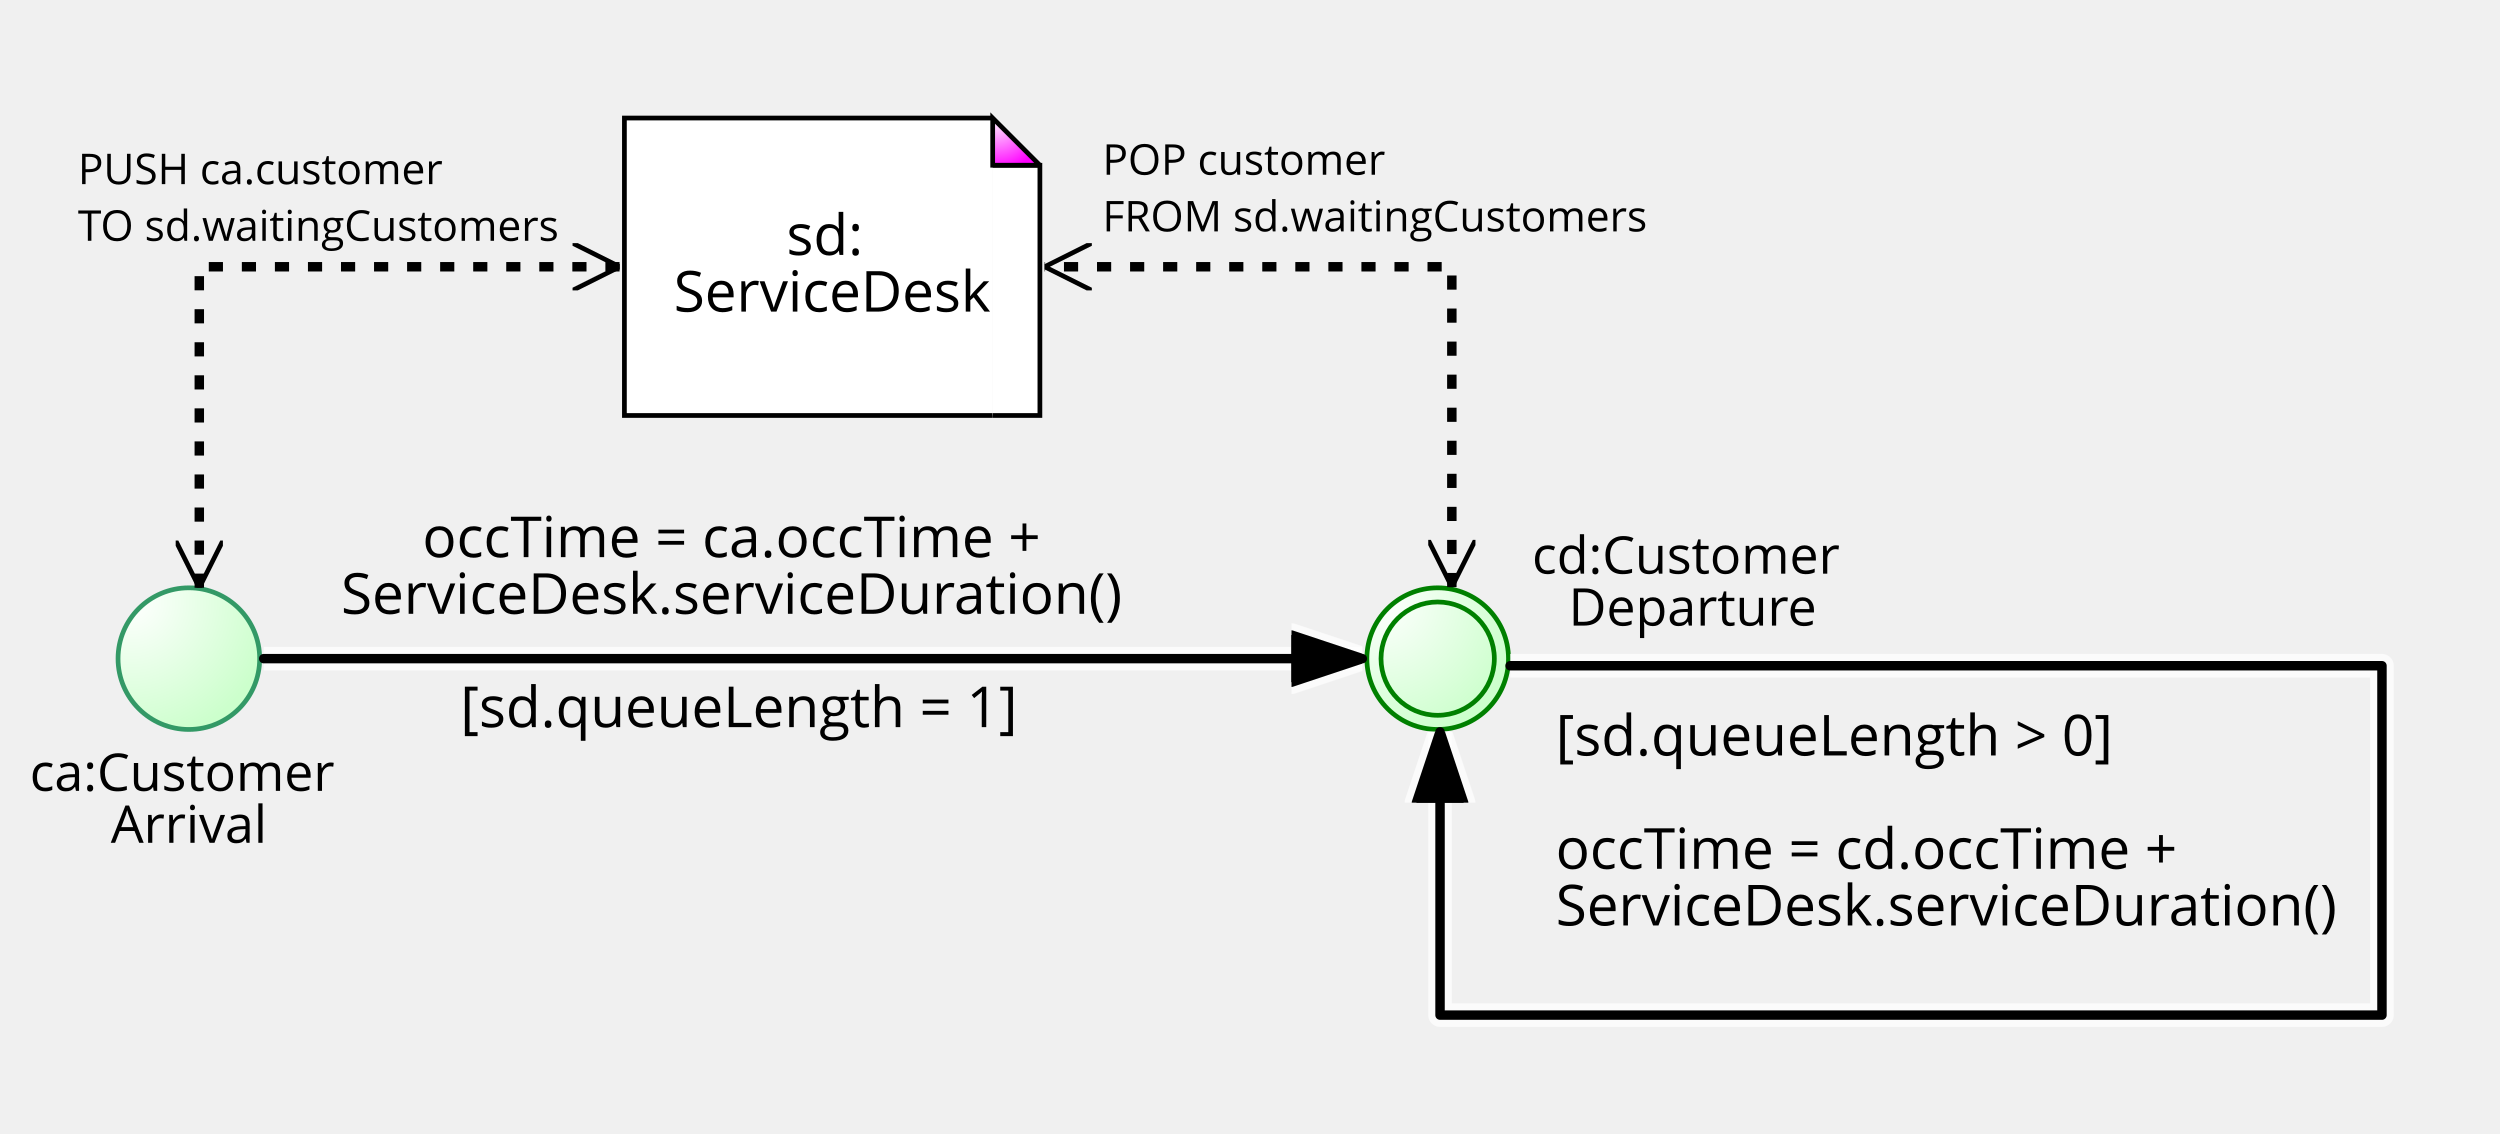
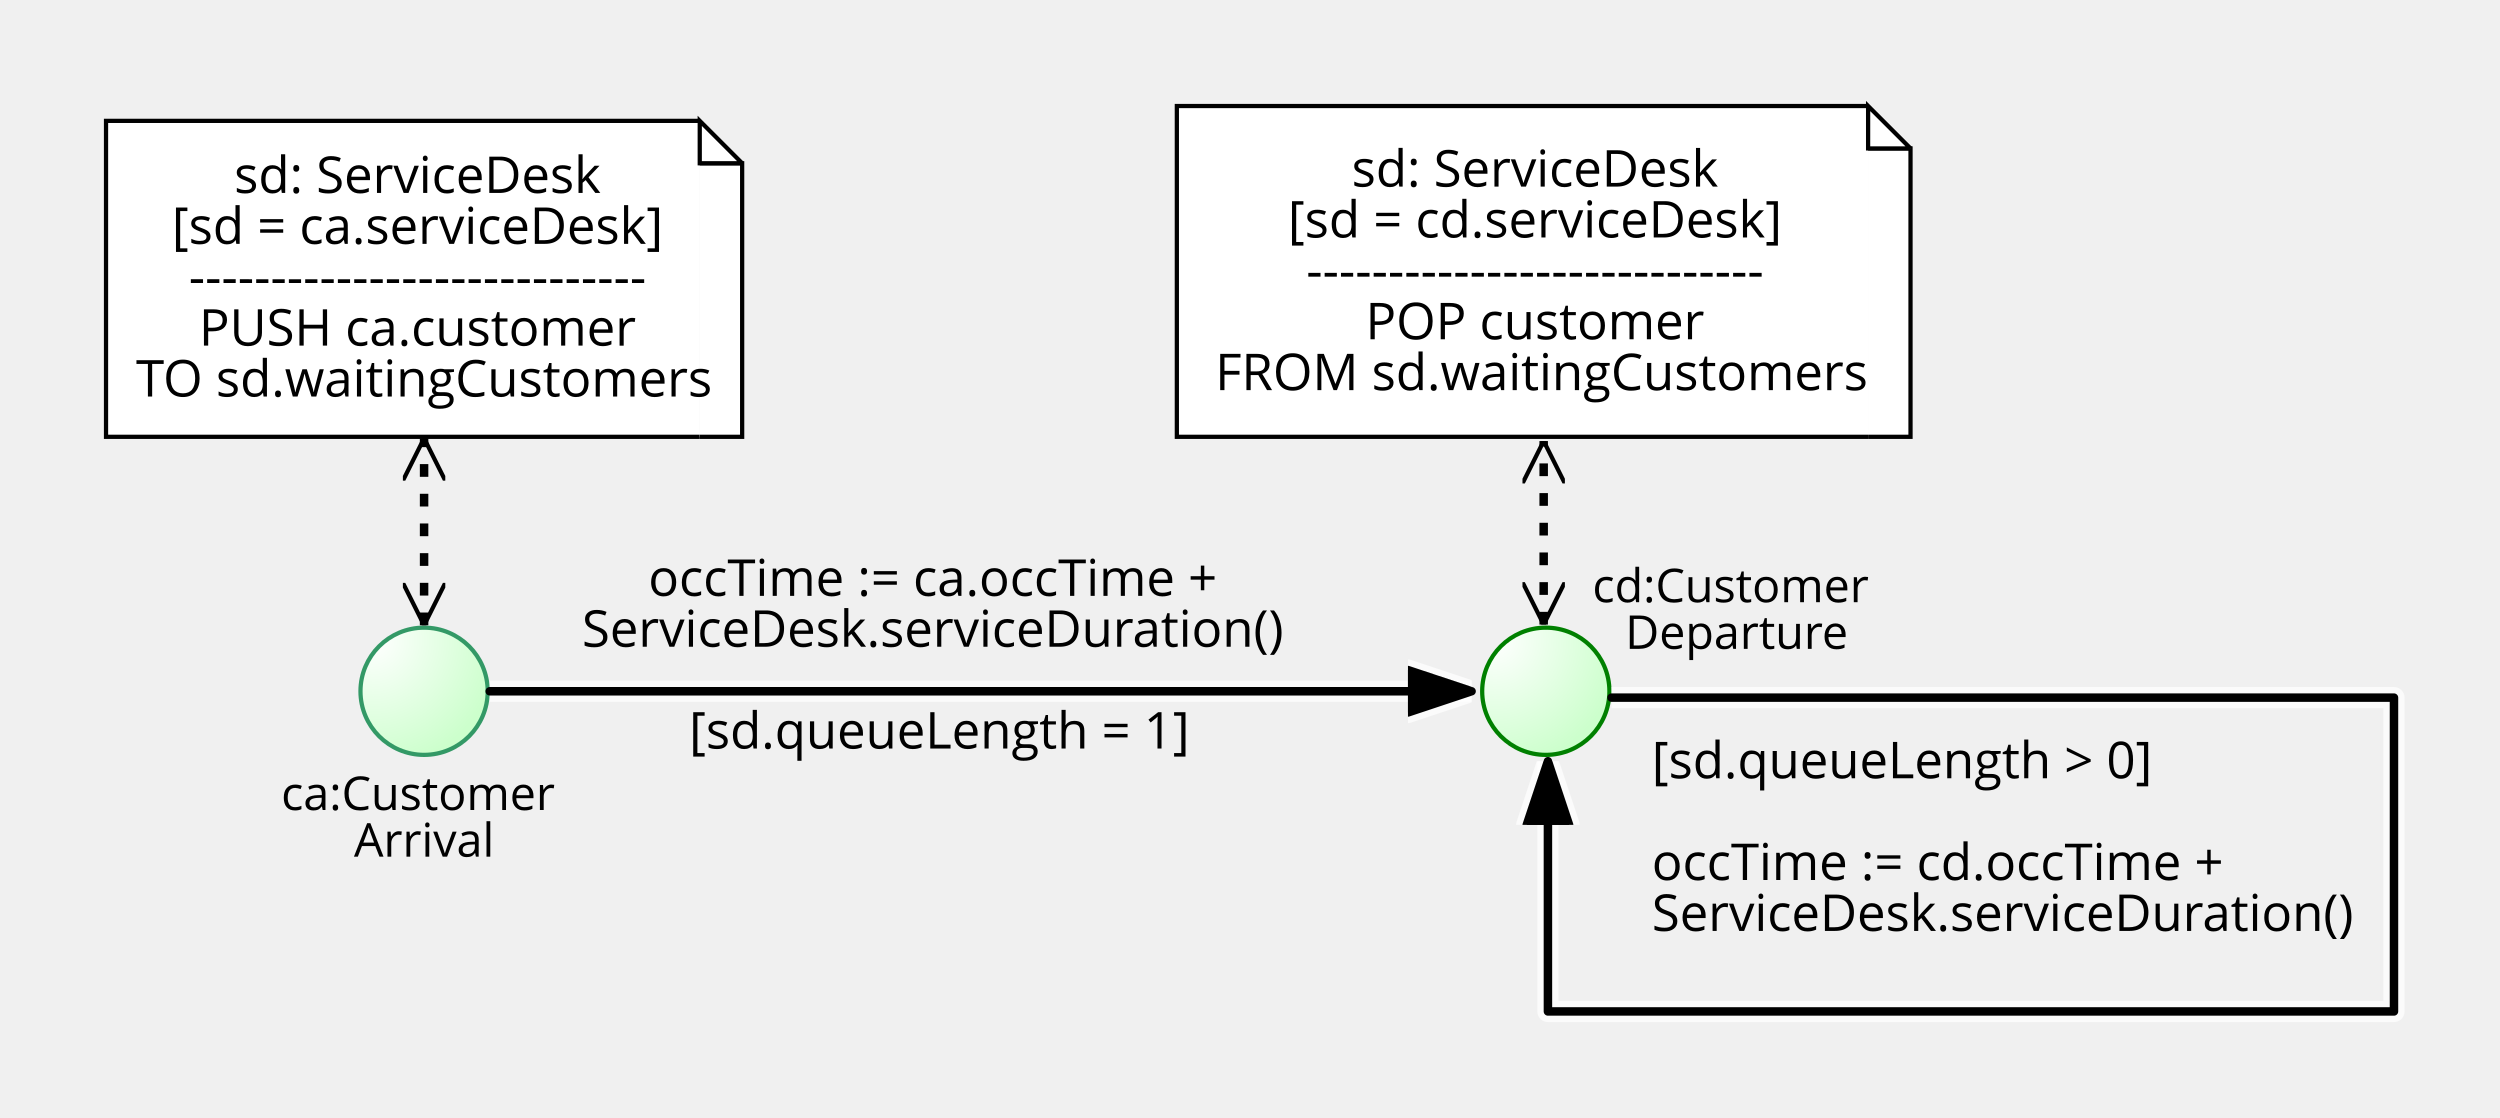
- <svg xmlns="http://www.w3.org/2000/svg" xmlns:ns1="http://oryx-editor.org" xmlns:ns2="http://schemas.microsoft.com/visio/2003/SVGExtensions/" id="sid-38E5FED5-16DD-4E62-8F4C-46E7993DE0CC" width="529.5" height="240" ns1:signavioversion="11.12.1">
+ <svg xmlns="http://www.w3.org/2000/svg" xmlns:ns1="http://oryx-editor.org" xmlns:ns2="http://schemas.microsoft.com/visio/2003/SVGExtensions/" id="sid-0C43566F-BFDD-4812-A8C5-46FB063938DD" width="589.5" height="263.5" ns1:signavioversion="11.13.0">
  <defs>
    <marker id="sizeGuide-start" refX="0" refY="5" markerUnits="userSpaceOnUse" markerWidth="6" markerHeight="20" orient="auto">
      <path d="M 6 2 L 1 5 L 6 8 M 0 0 L 0 20" fill="none" stroke="silver" />
    </marker>
    <marker id="sizeGuide-end" refX="6" refY="5" markerUnits="userSpaceOnUse" markerWidth="6" markerHeight="20" orient="auto">
      <path d="M 0 2 L 5 5 L 0 8 M 6 0 L 6 20" fill="none" stroke="silver" />
    </marker>
-     <marker id="sid-E3A6AD45-9122-4577-9CA9-87549598FB70start" refX="0" refY="5" markerUnits="userSpaceOnUse" markerWidth="10" markerHeight="10" orient="auto">
-       <path id="sid-E3A6AD45-9122-4577-9CA9-87549598FB70arrowhead" d="M 10 0 L 0 5 L 10 10" fill="none" stroke="#000000" stroke-dasharray="0" />
-     </marker>
-     <marker id="sid-E3A6AD45-9122-4577-9CA9-87549598FB70end" refX="10" refY="5" markerUnits="userSpaceOnUse" markerWidth="10" markerHeight="10" orient="auto">
-       <path id="sid-E3A6AD45-9122-4577-9CA9-87549598FB70arrowhead2" d="M 0 0 L 10 5 L 0 10" fill="none" stroke="#000000" stroke-dasharray="0" />
-     </marker>
-     <marker id="sid-7014B48A-FA5E-4A34-9907-FFF1F5380B15start" refX="0" refY="5" markerUnits="userSpaceOnUse" markerWidth="10" markerHeight="10" orient="auto">
-       <path id="sid-7014B48A-FA5E-4A34-9907-FFF1F5380B15arrowhead" d="M 10 0 L 0 5 L 10 10" fill="none" stroke="#000000" stroke-dasharray="0" />
-     </marker>
-     <marker id="sid-7014B48A-FA5E-4A34-9907-FFF1F5380B15end" refX="10" refY="5" markerUnits="userSpaceOnUse" markerWidth="10" markerHeight="10" orient="auto">
-       <path id="sid-7014B48A-FA5E-4A34-9907-FFF1F5380B15arrowhead2" d="M 0 0 L 10 5 L 0 10" fill="none" stroke="#000000" stroke-dasharray="0" />
-     </marker>
-     <marker id="sid-CB696FDC-55E3-4EAA-A42C-2D745C2D2171start" refX="1" refY="5" markerUnits="userSpaceOnUse" markerWidth="17" markerHeight="11" orient="auto">
-       <path id="sid-CB696FDC-55E3-4EAA-A42C-2D745C2D2171conditional" d="M 0 6 L 8 1 L 15 5 L 8 9 L 1 5" fill="white" stroke="#000000" stroke-width="1" display="inherit" />
-     </marker>
-     <marker id="sid-CB696FDC-55E3-4EAA-A42C-2D745C2D2171end" refX="15" refY="8" markerUnits="userSpaceOnUse" markerWidth="15" markerHeight="16" orient="auto">
-       <path id="sid-CB696FDC-55E3-4EAA-A42C-2D745C2D2171arrowhead" d="M 0 3 L 15 8 L 0 13z" fill="#000000" stroke="#000000" stroke-linejoin="round" stroke-width="2" />
-     </marker>
-     <marker id="sid-CB696FDC-55E3-4EAA-A42C-2D745C2D2171start_shadow" refX="1" refY="5" markerUnits="userSpaceOnUse" markerWidth="17" markerHeight="11" orient="auto">
-       <path id="sid-CB696FDC-55E3-4EAA-A42C-2D745C2D2171conditional_shadow" d="M 0 6 L 8 1 L 15 5 L 8 9 L 1 5" fill="white" stroke="white" stroke-width="5" stroke-opacity="0.7" stroke-linecap="butt" display="inherit" />
-     </marker>
-     <marker id="sid-CB696FDC-55E3-4EAA-A42C-2D745C2D2171end_shadow" refX="15" refY="8" markerUnits="userSpaceOnUse" markerWidth="15" markerHeight="16" orient="auto">
-       <path id="sid-CB696FDC-55E3-4EAA-A42C-2D745C2D2171arrowhead_shadow" d="M 0 3 L 15 8 L 0 13z" fill="black" stroke="white" stroke-linejoin="round" stroke-width="5" stroke-opacity="0.7" stroke-linecap="butt" />
-     </marker>
-     <marker id="sid-ECBB9A8D-455C-4A4A-95C4-67FE5F0D40D8start" refX="1" refY="5" markerUnits="userSpaceOnUse" markerWidth="17" markerHeight="11" orient="auto">
-       <path id="sid-ECBB9A8D-455C-4A4A-95C4-67FE5F0D40D8conditional" d="M 0 6 L 8 1 L 15 5 L 8 9 L 1 5" fill="white" stroke="#000000" stroke-width="1" display="inherit" />
-     </marker>
-     <marker id="sid-ECBB9A8D-455C-4A4A-95C4-67FE5F0D40D8end" refX="15" refY="8" markerUnits="userSpaceOnUse" markerWidth="15" markerHeight="16" orient="auto">
-       <path id="sid-ECBB9A8D-455C-4A4A-95C4-67FE5F0D40D8arrowhead" d="M 0 3 L 15 8 L 0 13z" fill="#000000" stroke="#000000" stroke-linejoin="round" stroke-width="2" />
-     </marker>
-     <marker id="sid-ECBB9A8D-455C-4A4A-95C4-67FE5F0D40D8start_shadow" refX="1" refY="5" markerUnits="userSpaceOnUse" markerWidth="17" markerHeight="11" orient="auto">
-       <path id="sid-ECBB9A8D-455C-4A4A-95C4-67FE5F0D40D8conditional_shadow" d="M 0 6 L 8 1 L 15 5 L 8 9 L 1 5" fill="white" stroke="white" stroke-width="5" stroke-opacity="0.7" stroke-linecap="butt" display="inherit" />
-     </marker>
-     <marker id="sid-ECBB9A8D-455C-4A4A-95C4-67FE5F0D40D8end_shadow" refX="15" refY="8" markerUnits="userSpaceOnUse" markerWidth="15" markerHeight="16" orient="auto">
-       <path id="sid-ECBB9A8D-455C-4A4A-95C4-67FE5F0D40D8arrowhead_shadow" d="M 0 3 L 15 8 L 0 13z" fill="black" stroke="white" stroke-linejoin="round" stroke-width="5" stroke-opacity="0.7" stroke-linecap="butt" />
+     <marker id="sid-7C5F60E8-1E12-45FB-957A-26ECE6B73954start" refX="0" refY="5" markerUnits="userSpaceOnUse" markerWidth="10" markerHeight="10" orient="auto">
+       <path id="sid-7C5F60E8-1E12-45FB-957A-26ECE6B73954arrowhead" d="M 10 0 L 0 5 L 10 10" fill="none" stroke="#000000" stroke-dasharray="0" />
+     </marker>
+     <marker id="sid-7C5F60E8-1E12-45FB-957A-26ECE6B73954end" refX="10" refY="5" markerUnits="userSpaceOnUse" markerWidth="10" markerHeight="10" orient="auto">
+       <path id="sid-7C5F60E8-1E12-45FB-957A-26ECE6B73954arrowhead2" d="M 0 0 L 10 5 L 0 10" fill="none" stroke="#000000" stroke-dasharray="0" />
+     </marker>
+     <marker id="sid-C681613D-0B71-4E30-AB5D-46E08226DFDCstart" refX="0" refY="5" markerUnits="userSpaceOnUse" markerWidth="10" markerHeight="10" orient="auto">
+       <path id="sid-C681613D-0B71-4E30-AB5D-46E08226DFDCarrowhead" d="M 10 0 L 0 5 L 10 10" fill="none" stroke="#000000" stroke-dasharray="0" />
+     </marker>
+     <marker id="sid-C681613D-0B71-4E30-AB5D-46E08226DFDCend" refX="10" refY="5" markerUnits="userSpaceOnUse" markerWidth="10" markerHeight="10" orient="auto">
+       <path id="sid-C681613D-0B71-4E30-AB5D-46E08226DFDCarrowhead2" d="M 0 0 L 10 5 L 0 10" fill="none" stroke="#000000" stroke-dasharray="0" />
+     </marker>
+     <marker id="sid-5A4BE113-AFD5-427D-AEB1-49B01916F04Astart" refX="1" refY="5" markerUnits="userSpaceOnUse" markerWidth="17" markerHeight="11" orient="auto">
+       <path id="sid-5A4BE113-AFD5-427D-AEB1-49B01916F04Aconditional" d="M 0 6 L 8 1 L 15 5 L 8 9 L 1 5" fill="white" stroke="#000000" stroke-width="1" display="inherit" />
+     </marker>
+     <marker id="sid-5A4BE113-AFD5-427D-AEB1-49B01916F04Aend" refX="15" refY="8" markerUnits="userSpaceOnUse" markerWidth="15" markerHeight="16" orient="auto">
+       <path id="sid-5A4BE113-AFD5-427D-AEB1-49B01916F04Aarrowhead" d="M 0 3 L 15 8 L 0 13z" fill="#000000" stroke="#000000" stroke-linejoin="round" stroke-width="2" />
+     </marker>
+     <marker id="sid-5A4BE113-AFD5-427D-AEB1-49B01916F04Astart_shadow" refX="1" refY="5" markerUnits="userSpaceOnUse" markerWidth="17" markerHeight="11" orient="auto">
+       <path id="sid-5A4BE113-AFD5-427D-AEB1-49B01916F04Aconditional_shadow" d="M 0 6 L 8 1 L 15 5 L 8 9 L 1 5" fill="white" stroke="white" stroke-width="5" stroke-opacity="0.7" stroke-linecap="butt" display="inherit" />
+     </marker>
+     <marker id="sid-5A4BE113-AFD5-427D-AEB1-49B01916F04Aend_shadow" refX="15" refY="8" markerUnits="userSpaceOnUse" markerWidth="15" markerHeight="16" orient="auto">
+       <path id="sid-5A4BE113-AFD5-427D-AEB1-49B01916F04Aarrowhead_shadow" d="M 0 3 L 15 8 L 0 13z" fill="black" stroke="white" stroke-linejoin="round" stroke-width="5" stroke-opacity="0.7" stroke-linecap="butt" />
+     </marker>
+     <marker id="sid-1B2EA808-4F90-455D-BF87-FA7B623CF4B4start" refX="1" refY="5" markerUnits="userSpaceOnUse" markerWidth="17" markerHeight="11" orient="auto">
+       <path id="sid-1B2EA808-4F90-455D-BF87-FA7B623CF4B4conditional" d="M 0 6 L 8 1 L 15 5 L 8 9 L 1 5" fill="white" stroke="#000000" stroke-width="1" display="inherit" />
+     </marker>
+     <marker id="sid-1B2EA808-4F90-455D-BF87-FA7B623CF4B4end" refX="15" refY="8" markerUnits="userSpaceOnUse" markerWidth="15" markerHeight="16" orient="auto">
+       <path id="sid-1B2EA808-4F90-455D-BF87-FA7B623CF4B4arrowhead" d="M 0 3 L 15 8 L 0 13z" fill="#000000" stroke="#000000" stroke-linejoin="round" stroke-width="2" />
+     </marker>
+     <marker id="sid-1B2EA808-4F90-455D-BF87-FA7B623CF4B4start_shadow" refX="1" refY="5" markerUnits="userSpaceOnUse" markerWidth="17" markerHeight="11" orient="auto">
+       <path id="sid-1B2EA808-4F90-455D-BF87-FA7B623CF4B4conditional_shadow" d="M 0 6 L 8 1 L 15 5 L 8 9 L 1 5" fill="white" stroke="white" stroke-width="5" stroke-opacity="0.7" stroke-linecap="butt" display="inherit" />
+     </marker>
+     <marker id="sid-1B2EA808-4F90-455D-BF87-FA7B623CF4B4end_shadow" refX="15" refY="8" markerUnits="userSpaceOnUse" markerWidth="15" markerHeight="16" orient="auto">
+       <path id="sid-1B2EA808-4F90-455D-BF87-FA7B623CF4B4arrowhead_shadow" d="M 0 3 L 15 8 L 0 13z" fill="black" stroke="white" stroke-linejoin="round" stroke-width="5" stroke-opacity="0.7" stroke-linecap="butt" />
    </marker>
  </defs>
-   <g stroke="black" font-family="'Open Sans', 'Ezra SIL', 'DejaVu Sans', HanaMinA, HanaMinB, sans-serif" font-size-adjust="none" font-style="normal" font-variant="normal" font-weight="normal" line-heigth="normal" font-size="12">
-     <g class="stencils" transform="translate(-143.5, -70)">
+   <g stroke="black" font-family="'Open Sans', 'Kanit', 'Ezra SIL', 'DejaVu Sans', HanaMinA, HanaMinB, sans-serif" font-size-adjust="none" font-style="normal" font-variant="normal" font-weight="normal" line-heigth="normal" font-size="12">
+     <g class="stencils" transform="translate(-83.5, -46.5)">
      <g class="me" />
      <g class="children">
        <g id="svg-sid-8691BA8D-B308-41E8-A72B-FF51115479E4">
-           <g class="stencils" transform="translate(275.75, 95)">
-             <g class="me">
-               <g pointer-events="fill" id="sid-407849BF-28B8-4637-A671-BF7655E4B96A" title="Data Object">
-                 <defs id="sid-407849BF-28B8-4637-A671-BF7655E4B96A_sid-407849BF-28B8-4637-A671-BF7655E4B96A_9">
-                   <radialGradient id="sid-407849BF-28B8-4637-A671-BF7655E4B96Abackground" cx="10%" cy="10%" r="100%" fx="10%" fy="10%">
-                     <stop offset="0%" stop-color="#ffe5ff" stop-opacity="1" id="sid-407849BF-28B8-4637-A671-BF7655E4B96A_sid-407849BF-28B8-4637-A671-BF7655E4B96A_10" />
-                     <stop id="sid-407849BF-28B8-4637-A671-BF7655E4B96Afill_el" offset="100%" stop-color="#FF00FF" stop-opacity="1" />
-                   </radialGradient>
-                 </defs>
-                 <polyline ns1:resize="vertical horizontal" ns1:anchors="left right" id="sid-407849BF-28B8-4637-A671-BF7655E4B96Aframe" stroke="#000000" fill="#ffffff" stroke-width="1" points="78 63 0 63 0 0 78 0 " />
-                 <polyline ns1:anchors="right top bottom" id="sid-407849BF-28B8-4637-A671-BF7655E4B96Acelem2" stroke="#000000" fill="#ffffff" stroke-width="1" points="78 63 88 63 88 10 78 10 " />
-                 <polyline ns1:anchors="right top" id="sid-407849BF-28B8-4637-A671-BF7655E4B96Acelem3" stroke="#000000" fill="url(#sid-407849BF-28B8-4637-A671-BF7655E4B96Abackground) #FF00FF" stroke-width="1" points="88,10 78,0 78,10 88,10" />
-                 <text font-size="12" id="sid-407849BF-28B8-4637-A671-BF7655E4B96Atext_name" x="44" y="31" ns1:align="middle center" ns1:fittoelem="unvisibleBorder" stroke="none" stroke-width="0pt" letter-spacing="-0.01px" fill="#000000" transform="rotate(0.001 44 31)" ns1:fontSize="12" ns1:textWidth="88" text-anchor="middle">
-                   <tspan x="44" y="31" dy="-2" id="ext-gen1823">sd:<ns2:newlineChar />
-                   </tspan>
-                   <tspan x="44" y="31" dy="10" id="ext-gen1594">ServiceDesk</tspan>
-                 </text>
-                 <text font-size="11" id="sid-407849BF-28B8-4637-A671-BF7655E4B96Atext_state" x="44" y="46" ns1:align="middle center" stroke="none" ns1:fittoelem="unvisibleBorder" ns1:anchors="bottom" stroke-width="0pt" letter-spacing="-0.01px" fill="#000000" transform="rotate(0.001 44 46)" ns1:fontSize="11" text-anchor="middle" />
-               </g>
-             </g>
-             <g class="children" />
-             <g class="edge" />
-           </g>
-           <g class="controls">
-             <g class="dockers" />
-             <g class="magnets" transform="translate(275.75, 95)" />
+           <g class="stencils" transform="translate(108.5, 75)">
+             <g class="me">
+               <g pointer-events="fill" id="sid-35AB893E-D764-4B47-AC6F-CDC5F10B0C8C" title="Data Object">
+                 <defs id="sid-35AB893E-D764-4B47-AC6F-CDC5F10B0C8C_sid-35AB893E-D764-4B47-AC6F-CDC5F10B0C8C_9">
+                   <radialGradient id="sid-35AB893E-D764-4B47-AC6F-CDC5F10B0C8Cbackground" cx="10%" cy="10%" r="100%" fx="10%" fy="10%">
+                     <stop offset="0%" stop-color="#ffffff" stop-opacity="1" id="sid-35AB893E-D764-4B47-AC6F-CDC5F10B0C8C_sid-35AB893E-D764-4B47-AC6F-CDC5F10B0C8C_10" />
+                     <stop id="sid-35AB893E-D764-4B47-AC6F-CDC5F10B0C8Cfill_el" offset="100%" stop-color="#FFFFFF" stop-opacity="1" />
+                   </radialGradient>
+                 </defs>
+                 <polyline ns1:resize="vertical horizontal" ns1:anchors="left right" id="sid-35AB893E-D764-4B47-AC6F-CDC5F10B0C8Cframe" stroke="#000000" fill="#ffffff" stroke-width="1" points="140 74.5 0 74.5 0 0 140 0 " />
+                 <polyline ns1:anchors="right top bottom" id="sid-35AB893E-D764-4B47-AC6F-CDC5F10B0C8Ccelem2" stroke="#000000" fill="#ffffff" stroke-width="1" points="140 74.5 150 74.5 150 10 140 10 " />
+                 <polyline ns1:anchors="right top" id="sid-35AB893E-D764-4B47-AC6F-CDC5F10B0C8Ccelem3" stroke="#000000" fill="url(#sid-35AB893E-D764-4B47-AC6F-CDC5F10B0C8Cbackground) #FFFFFF" stroke-width="1" points="150 10 140 0 140 10 150 10 " />
+                 <text font-size="12" id="sid-35AB893E-D764-4B47-AC6F-CDC5F10B0C8Ctext_name" x="75" y="37" ns1:align="middle center" ns1:fittoelem="unvisibleBorder" stroke="none" stroke-width="0pt" letter-spacing="-0.01px" fill="#000000" transform="rotate(0.001 75 37)" ns1:fontSize="12" ns1:textWidth="150" text-anchor="middle">
+                   <tspan x="75" y="37" dy="-20">sd: ServiceDesk<ns2:newlineChar />
+                   </tspan>
+                   <tspan x="75" y="37" dy="-8">[sd = ca.serviceDesk]<ns2:newlineChar />
+                   </tspan>
+                   <tspan x="75" y="37" dy="4">----------------------------<ns2:newlineChar />
+                   </tspan>
+                   <tspan x="75" y="37" dy="16">PUSH ca.customer<ns2:newlineChar />
+                   </tspan>
+                   <tspan x="75" y="37" dy="28">TO sd.waitingCustomers</tspan>
+                 </text>
+                 <text font-size="11" id="sid-35AB893E-D764-4B47-AC6F-CDC5F10B0C8Ctext_state" x="75" y="57" ns1:align="middle center" stroke="none" ns1:fittoelem="unvisibleBorder" ns1:anchors="bottom" stroke-width="0pt" letter-spacing="-0.01px" fill="#000000" transform="rotate(0.001 75 57)" ns1:fontSize="11" text-anchor="middle" />
+               </g>
+             </g>
+             <g class="children" />
+             <g class="edge" />
+           </g>
+           <g class="controls">
+             <g class="dockers" />
+             <g class="magnets" transform="translate(108.5, 75)" />
          </g>
        </g>
        <g id="svg-sid-3B7280FC-DBDC-4DC1-8F14-26726FD6F925">
          <g class="stencils" transform="translate(168.5, 194.5)">
            <g class="me">
-               <g pointer-events="fill" id="sid-DB5969FF-50A3-4D67-A22F-DC2EFBBDAA1D" title="Start Event">
-                 <defs id="sid-DB5969FF-50A3-4D67-A22F-DC2EFBBDAA1D_sid-DB5969FF-50A3-4D67-A22F-DC2EFBBDAA1D_5">
-                   <radialGradient id="sid-DB5969FF-50A3-4D67-A22F-DC2EFBBDAA1Dbackground" cx="10%" cy="10%" r="100%" fx="10%" fy="10%">
-                     <stop offset="0%" stop-color="#ffffff" stop-opacity="1" id="sid-DB5969FF-50A3-4D67-A22F-DC2EFBBDAA1D_sid-DB5969FF-50A3-4D67-A22F-DC2EFBBDAA1D_6" />
-                     <stop id="sid-DB5969FF-50A3-4D67-A22F-DC2EFBBDAA1Dfill_el" offset="100%" stop-color="#CCFFCC" stop-opacity="1" />
-                   </radialGradient>
-                 </defs>
-                 <circle id="sid-DB5969FF-50A3-4D67-A22F-DC2EFBBDAA1Dbg_frame" cx="15" cy="15" r="15" stroke="#339966" fill="url(#sid-DB5969FF-50A3-4D67-A22F-DC2EFBBDAA1Dbackground) #CCFFCC" stroke-width="1" />
-                 <text font-size="11" id="sid-DB5969FF-50A3-4D67-A22F-DC2EFBBDAA1Dtext_name" x="15" y="32" ns1:positioning="outter" ns1:distance="9px 9px" ns1:align="top center" stroke="none" stroke-width="0pt" letter-spacing="-0.01px" fill="#000000" transform="rotate(0.001 15 32)" ns1:fontSize="11" text-anchor="middle">
-                   <tspan dy="11" x="15" y="32" id="ext-gen1510">ca:Customer<ns2:newlineChar />
-                   </tspan>
-                   <tspan dy="22" x="15" y="32" id="ext-gen1818">Arrival</tspan>
+               <g pointer-events="fill" id="sid-B866A980-7ADC-4C56-B4DE-8BCFA08D0406" title="Start Event">
+                 <defs id="sid-B866A980-7ADC-4C56-B4DE-8BCFA08D0406_sid-B866A980-7ADC-4C56-B4DE-8BCFA08D0406_5">
+                   <radialGradient id="sid-B866A980-7ADC-4C56-B4DE-8BCFA08D0406background" cx="10%" cy="10%" r="100%" fx="10%" fy="10%">
+                     <stop offset="0%" stop-color="#ffffff" stop-opacity="1" id="sid-B866A980-7ADC-4C56-B4DE-8BCFA08D0406_sid-B866A980-7ADC-4C56-B4DE-8BCFA08D0406_6" />
+                     <stop id="sid-B866A980-7ADC-4C56-B4DE-8BCFA08D0406fill_el" offset="100%" stop-color="#CCFFCC" stop-opacity="1" />
+                   </radialGradient>
+                 </defs>
+                 <circle id="sid-B866A980-7ADC-4C56-B4DE-8BCFA08D0406bg_frame" cx="15" cy="15" r="15" stroke="#339966" fill="url(#sid-B866A980-7ADC-4C56-B4DE-8BCFA08D0406background) #CCFFCC" stroke-width="1" />
+                 <text font-size="11" id="sid-B866A980-7ADC-4C56-B4DE-8BCFA08D0406text_name" x="15" y="32" ns1:positioning="outter" ns1:distance="9px 9px" ns1:align="top center" stroke="none" stroke-width="0pt" letter-spacing="-0.01px" fill="#000000" transform="rotate(0.001 15 32)" ns1:fontSize="11" text-anchor="middle">
+                   <tspan dy="11" x="15" y="32" id="ext-gen1344">ca:Customer<ns2:newlineChar />
+                   </tspan>
+                   <tspan dy="22" x="15" y="32">Arrival</tspan>
                </text>
              </g>
            </g>
            <g class="children" />
            <g class="edge" />
          </g>
          <g class="controls">
            <g class="dockers" />
            <g class="magnets" transform="translate(168.5, 194.5)" />
          </g>
        </g>
-         <g id="svg-sid-3A4032D7-A407-48DE-9E50-84DE4F5748BC">
+         <g id="svg-sid-1912A4C7-EAFB-4C51-A52D-BB81B4F38AF5">
+           <g class="stencils" transform="translate(361, 71.5)">
+             <g class="me">
+               <g pointer-events="fill" id="sid-60F1475B-C28E-4758-8A00-29A9D59BA89C" title="Data Object">
+                 <defs id="sid-60F1475B-C28E-4758-8A00-29A9D59BA89C_sid-60F1475B-C28E-4758-8A00-29A9D59BA89C_9">
+                   <radialGradient id="sid-60F1475B-C28E-4758-8A00-29A9D59BA89Cbackground" cx="10%" cy="10%" r="100%" fx="10%" fy="10%">
+                     <stop offset="0%" stop-color="#ffffff" stop-opacity="1" id="sid-60F1475B-C28E-4758-8A00-29A9D59BA89C_sid-60F1475B-C28E-4758-8A00-29A9D59BA89C_10" />
+                     <stop id="sid-60F1475B-C28E-4758-8A00-29A9D59BA89Cfill_el" offset="100%" stop-color="#ffffff" stop-opacity="1" />
+                   </radialGradient>
+                 </defs>
+                 <polyline ns1:resize="vertical horizontal" ns1:anchors="left right" id="sid-60F1475B-C28E-4758-8A00-29A9D59BA89Cframe" stroke="#000000" fill="#ffffff" stroke-width="1" points="163 78 0 78 0 0 163 0 " />
+                 <polyline ns1:anchors="right top bottom" id="sid-60F1475B-C28E-4758-8A00-29A9D59BA89Ccelem2" stroke="#000000" fill="#ffffff" stroke-width="1" points="163 78 173 78 173 10 163 10 " />
+                 <polyline ns1:anchors="right top" id="sid-60F1475B-C28E-4758-8A00-29A9D59BA89Ccelem3" stroke="#000000" fill="url(#sid-60F1475B-C28E-4758-8A00-29A9D59BA89Cbackground) #ffffff" stroke-width="1" points="173 10 163 0 163 10 173 10 " />
+                 <text font-size="12" id="sid-60F1475B-C28E-4758-8A00-29A9D59BA89Ctext_name" x="86" y="39" ns1:align="middle center" ns1:fittoelem="unvisibleBorder" stroke="none" stroke-width="0pt" letter-spacing="-0.01px" fill="#000000" transform="rotate(0.001 86 39)" ns1:fontSize="12" ns1:textWidth="173" text-anchor="middle">
+                   <tspan x="86" y="39" dy="-20">sd: ServiceDesk<ns2:newlineChar />
+                   </tspan>
+                   <tspan x="86" y="39" dy="-8">[sd = cd.serviceDesk]<ns2:newlineChar />
+                   </tspan>
+                   <tspan x="86" y="39" dy="4">----------------------------<ns2:newlineChar />
+                   </tspan>
+                   <tspan x="86" y="39" dy="16">POP customer<ns2:newlineChar />
+                   </tspan>
+                   <tspan x="86" y="39" dy="28">FROM sd.waitingCustomers</tspan>
+                 </text>
+                 <text font-size="11" id="sid-60F1475B-C28E-4758-8A00-29A9D59BA89Ctext_state" x="86" y="61" ns1:align="middle center" stroke="none" ns1:fittoelem="unvisibleBorder" ns1:anchors="bottom" stroke-width="0pt" letter-spacing="-0.01px" fill="#000000" transform="rotate(0.001 86 61)" ns1:fontSize="11" text-anchor="middle" />
+               </g>
+             </g>
+             <g class="children" />
+             <g class="edge" />
+           </g>
+           <g class="controls">
+             <g class="dockers" />
+             <g class="magnets" transform="translate(361, 71.5)" />
+           </g>
+         </g>
+         <g id="svg-sid-C7604EA8-8BA5-414B-A0B2-7B7CFC93C057">
          <g class="stencils" transform="translate(433, 194.5)">
            <g class="me">
-               <g pointer-events="fill" id="sid-6636AC77-D2D3-48CB-A5C3-C977658F1F7A" title="Intermediate Event">
-                 <defs id="sid-6636AC77-D2D3-48CB-A5C3-C977658F1F7A_sid-6636AC77-D2D3-48CB-A5C3-C977658F1F7A_6">
-                   <radialGradient id="sid-6636AC77-D2D3-48CB-A5C3-C977658F1F7Abackground" cx="10%" cy="10%" r="100%" fx="10%" fy="10%">
-                     <stop offset="0%" stop-color="#ffffff" stop-opacity="1" id="sid-6636AC77-D2D3-48CB-A5C3-C977658F1F7A_sid-6636AC77-D2D3-48CB-A5C3-C977658F1F7A_7" />
-                     <stop id="sid-6636AC77-D2D3-48CB-A5C3-C977658F1F7Afill_el" offset="100%" stop-color="#CCFFCC" stop-opacity="1" />
-                   </radialGradient>
-                 </defs>
-                 <circle id="sid-6636AC77-D2D3-48CB-A5C3-C977658F1F7Abg_frame" cx="15" cy="15" r="15" stroke="#008000" fill="url(#sid-6636AC77-D2D3-48CB-A5C3-C977658F1F7Abackground) #CCFFCC" stroke-width="1" />
-                 <circle id="sid-6636AC77-D2D3-48CB-A5C3-C977658F1F7Aframe" cx="15" cy="15" r="12" stroke="#008000" fill="none" stroke-width="1" />
-                 <text font-size="11" id="sid-6636AC77-D2D3-48CB-A5C3-C977658F1F7Atext_name" x="69" y="-1" ns1:positioning="outter" ns1:distance="9px 9px" ns1:align="top center" stroke="none" stroke-width="0pt" letter-spacing="-0.01px" fill="#000000" transform="rotate(0.001)" ns1:fontSize="11" text-anchor="middle">
-                   <tspan dy="-2" x="69" y="-1" id="ext-gen2545">cd:Customer<ns2:newlineChar />
-                   </tspan>
-                   <tspan dy="9" x="69" y="-1" id="ext-gen1118">Departure</tspan>
+               <g pointer-events="fill" id="sid-9F32BC00-7FCE-4CBC-9C36-2456A774611F" title="Start Event">
+                 <defs id="sid-9F32BC00-7FCE-4CBC-9C36-2456A774611F_sid-9F32BC00-7FCE-4CBC-9C36-2456A774611F_5">
+                   <radialGradient id="sid-9F32BC00-7FCE-4CBC-9C36-2456A774611Fbackground" cx="10%" cy="10%" r="100%" fx="10%" fy="10%">
+                     <stop offset="0%" stop-color="#ffffff" stop-opacity="1" id="sid-9F32BC00-7FCE-4CBC-9C36-2456A774611F_sid-9F32BC00-7FCE-4CBC-9C36-2456A774611F_6" />
+                     <stop id="sid-9F32BC00-7FCE-4CBC-9C36-2456A774611Ffill_el" offset="100%" stop-color="#CCFFCC" stop-opacity="1" />
+                   </radialGradient>
+                 </defs>
+                 <circle id="sid-9F32BC00-7FCE-4CBC-9C36-2456A774611Fbg_frame" cx="15" cy="15" r="15" stroke="#008000" fill="url(#sid-9F32BC00-7FCE-4CBC-9C36-2456A774611Fbackground) #ffffff" stroke-width="1" />
+                 <text font-size="11" id="sid-9F32BC00-7FCE-4CBC-9C36-2456A774611Ftext_name" x="60" y="-4" ns1:positioning="outter" ns1:distance="9px 9px" ns1:align="top center" stroke="none" stroke-width="0pt" letter-spacing="-0.01px" fill="#000000" transform="rotate(0.001)" ns1:fontSize="11" text-anchor="middle">
+                   <tspan dy="-2" x="60" y="-4">cd:Customer<ns2:newlineChar />
+                   </tspan>
+                   <tspan dy="9" x="60" y="-4" id="ext-gen1260">Departure</tspan>
                </text>
              </g>
            </g>
            <g class="children" />
            <g class="edge" />
          </g>
          <g class="controls">
            <g class="dockers" />
            <g class="magnets" transform="translate(433, 194.5)" />
          </g>
        </g>
      </g>
      <g class="edge">
+         <g id="svg-sid-6E565F81-41C4-4F6A-BB57-7A8DFEEDABC2">
+           <g class="stencils">
+             <g class="me">
+               <g pointer-events="painted">
+                 <path id="sid-7C5F60E8-1E12-45FB-957A-26ECE6B73954bg_frame" d="M183.5 193.934L183.5 149.848 " stroke="#000000" fill="none" stroke-width="2" stroke-dasharray="3, 4" marker-start="url(#sid-7C5F60E8-1E12-45FB-957A-26ECE6B73954start)" marker-end="url(#sid-7C5F60E8-1E12-45FB-957A-26ECE6B73954end)" />
+               </g>
+               <text id="sid-7C5F60E8-1E12-45FB-957A-26ECE6B73954name" x="178" y="152" ns1:edgePosition="midTop" ns1:offsetTop="6" style="font-size:9px;" stroke="none" stroke-width="0pt" letter-spacing="-0.01px" fill="#000000" font-size="12" transform="rotate(0.001)" ns1:fontSize="12" text-anchor="end" />
+             </g>
+             <g class="children" />
+             <g class="edge" />
+           </g>
+           <g class="controls">
+             <g class="dockers" />
+             <g class="magnets" />
+           </g>
+         </g>
+         <g id="svg-sid-7DA797D0-7912-45B2-9BE4-50309E2AAD3B">
+           <g class="stencils">
+             <g class="me">
+               <g pointer-events="painted">
+                 <path id="sid-C681613D-0B71-4E30-AB5D-46E08226DFDCbg_frame" d="M447.5 193.773L447.5 150.5 " stroke="#000000" fill="none" stroke-width="2" stroke-dasharray="3, 4" marker-start="url(#sid-C681613D-0B71-4E30-AB5D-46E08226DFDCstart)" marker-end="url(#sid-C681613D-0B71-4E30-AB5D-46E08226DFDCend)" />
+               </g>
+               <text id="sid-C681613D-0B71-4E30-AB5D-46E08226DFDCname" x="395" y="126" ns1:edgePosition="midTop" ns1:offsetTop="6" style="font-size:9px;" stroke="none" stroke-width="0pt" letter-spacing="-0.01px" fill="#000000" font-size="12" transform="rotate(0.001)" ns1:fontSize="12" text-anchor="start" />
+             </g>
+             <g class="children" />
+             <g class="edge" />
+           </g>
+           <g class="controls">
+             <g class="dockers" />
+             <g class="magnets" />
+           </g>
+         </g>
        <g id="svg-sid-FA9A4AE6-E751-4EC5-8A56-DE9CAF20642B">
          <g class="stencils">
            <g class="me">
              <g pointer-events="painted">
-                 <path id="sid-CB696FDC-55E3-4EAA-A42C-2D745C2D2171bg_frame_shadow" d="M463.339 211L648 211 L648 285 L448.5 285 L448.5 225 " stroke="white" fill="none" stroke-width="5" stroke-linecap="butt" stroke-linejoin="round" marker-start="url(#sid-CB696FDC-55E3-4EAA-A42C-2D745C2D2171start_shadow)" marker-end="url(#sid-CB696FDC-55E3-4EAA-A42C-2D745C2D2171end_shadow)" stroke-opacity="0.7" />
-                 <path id="sid-CB696FDC-55E3-4EAA-A42C-2D745C2D2171bg_frame" d="M463.339 211L648 211 L648 285 L448.5 285 L448.5 225 " stroke="#000000" fill="none" stroke-width="2" stroke-linecap="round" stroke-linejoin="round" marker-start="url(#sid-CB696FDC-55E3-4EAA-A42C-2D745C2D2171start)" marker-end="url(#sid-CB696FDC-55E3-4EAA-A42C-2D745C2D2171end)" />
-               </g>
-               <text id="sid-CB696FDC-55E3-4EAA-A42C-2D745C2D2171text_name" x="473" y="218" ns1:edgePosition="startTop" stroke="none" stroke-width="0pt" letter-spacing="-0.01px" fill="#000000" font-size="12" transform="rotate(0.001)" ns1:fontSize="12" text-anchor="start">
+                 <path id="sid-5A4BE113-AFD5-427D-AEB1-49B01916F04Abg_frame_shadow" d="M463.5 211L648 211 L648 285 L448.5 285 L448.5 226 " stroke="white" fill="none" stroke-width="5" stroke-linecap="butt" stroke-linejoin="round" marker-start="url(#sid-5A4BE113-AFD5-427D-AEB1-49B01916F04Astart_shadow)" marker-end="url(#sid-5A4BE113-AFD5-427D-AEB1-49B01916F04Aend_shadow)" stroke-opacity="0.7" />
+                 <path id="sid-5A4BE113-AFD5-427D-AEB1-49B01916F04Abg_frame" d="M463.5 211L648 211 L648 285 L448.5 285 L448.5 226 " stroke="#000000" fill="none" stroke-width="2" stroke-linecap="round" stroke-linejoin="round" marker-start="url(#sid-5A4BE113-AFD5-427D-AEB1-49B01916F04Astart)" marker-end="url(#sid-5A4BE113-AFD5-427D-AEB1-49B01916F04Aend)" />
+               </g>
+               <text id="sid-5A4BE113-AFD5-427D-AEB1-49B01916F04Atext_name" x="473" y="218" ns1:edgePosition="startTop" stroke="none" stroke-width="0pt" letter-spacing="-0.01px" fill="#000000" font-size="12" transform="rotate(0.001)" ns1:fontSize="12" text-anchor="start">
                <tspan dy="12" x="473" y="218">[sd.queueLength &gt; 0]<ns2:newlineChar />
                </tspan>
-                 <tspan dy="36" x="473" y="218">occTime = cd.occTime +<ns2:newlineChar />
-                 </tspan>
-                 <tspan dy="48" x="473" y="218" id="ext-gen2760">ServiceDesk.serviceDuration()</tspan>
+                 <tspan dy="36" x="473" y="218" id="ext-gen1061">occTime := cd.occTime +<ns2:newlineChar />
+                 </tspan>
+                 <tspan dy="48" x="473" y="218" id="ext-gen1062">ServiceDesk.serviceDuration()</tspan>
              </text>
            </g>
            <g class="children" />
            <g class="edge" />
          </g>
          <g class="controls">
            <g class="dockers" />
            <g class="magnets" />
          </g>
        </g>
        <g id="svg-sid-F7B44954-0BE6-4CA0-8121-0F3C33BF9BF7">
          <g class="stencils">
            <g class="me">
              <g pointer-events="painted">
-                 <path id="sid-ECBB9A8D-455C-4A4A-95C4-67FE5F0D40D8bg_frame_shadow" d="M199.354 209.5L432.039 209.5 " stroke="white" fill="none" stroke-width="5" stroke-linecap="butt" stroke-linejoin="round" marker-start="url(#sid-ECBB9A8D-455C-4A4A-95C4-67FE5F0D40D8start_shadow)" marker-end="url(#sid-ECBB9A8D-455C-4A4A-95C4-67FE5F0D40D8end_shadow)" stroke-opacity="0.7" />
-                 <path id="sid-ECBB9A8D-455C-4A4A-95C4-67FE5F0D40D8bg_frame" d="M199.354 209.5L432.039 209.5 " stroke="#000000" fill="none" stroke-width="2" stroke-linecap="round" stroke-linejoin="round" marker-start="url(#sid-ECBB9A8D-455C-4A4A-95C4-67FE5F0D40D8start)" marker-end="url(#sid-ECBB9A8D-455C-4A4A-95C4-67FE5F0D40D8end)" />
-               </g>
-               <text id="sid-ECBB9A8D-455C-4A4A-95C4-67FE5F0D40D8text_name" x="300" y="202" ns1:edgePosition="startTop" stroke="none" stroke-width="0pt" letter-spacing="-0.01px" fill="#000000" font-size="12" transform="rotate(0.001)" ns1:fontSize="12" text-anchor="middle">
-                 <tspan dy="-14" x="300" y="202" id="ext-gen2444">occTime = ca.occTime +<ns2:newlineChar />
-                 </tspan>
-                 <tspan dy="-2" x="300" y="202" id="ext-gen2445">ServiceDesk.serviceDuration()<ns2:newlineChar />
-                 </tspan>
-                 <tspan dy="22" x="300" y="202" id="ext-gen2432">[sd.queueLength = 1]</tspan>
-               </text>
-             </g>
-             <g class="children" />
-             <g class="edge" />
-           </g>
-           <g class="controls">
-             <g class="dockers" />
-             <g class="magnets" />
-           </g>
-         </g>
-         <g id="svg-sid-7DA797D0-7912-45B2-9BE4-50309E2AAD3B">
-           <g class="stencils">
-             <g class="me">
-               <g pointer-events="painted">
-                 <path id="sid-7014B48A-FA5E-4A34-9907-FFF1F5380B15bg_frame" d="M451 194.348L451 126.5 L364.75 126.5 " stroke="#000000" fill="none" stroke-width="2" stroke-dasharray="3, 4" marker-start="url(#sid-7014B48A-FA5E-4A34-9907-FFF1F5380B15start)" marker-end="url(#sid-7014B48A-FA5E-4A34-9907-FFF1F5380B15end)" />
-               </g>
-               <text id="sid-7014B48A-FA5E-4A34-9907-FFF1F5380B15name" x="377" y="119" ns1:edgePosition="midTop" ns1:offsetTop="6" style="font-size:9px;" stroke="none" stroke-width="0pt" letter-spacing="-0.01px" fill="#000000" font-size="12" transform="rotate(0.001)" ns1:fontSize="12" text-anchor="start">
-                 <tspan dy="-12" x="377" y="119">POP customer<ns2:newlineChar />
-                 </tspan>
-                 <tspan dy="0" x="377" y="119">FROM sd.waitingCustomers</tspan>
-               </text>
-             </g>
-             <g class="children" />
-             <g class="edge" />
-           </g>
-           <g class="controls">
-             <g class="dockers" />
-             <g class="magnets" />
-           </g>
-         </g>
-         <g id="svg-sid-6E565F81-41C4-4F6A-BB57-7A8DFEEDABC2">
-           <g class="stencils">
-             <g class="me">
-               <g pointer-events="painted">
-                 <path id="sid-E3A6AD45-9122-4577-9CA9-87549598FB70bg_frame" d="M185.711 194.489L185.711 126.5 L274.768 126.5 " stroke="#000000" fill="none" stroke-width="2" stroke-dasharray="3, 4" marker-start="url(#sid-E3A6AD45-9122-4577-9CA9-87549598FB70start)" marker-end="url(#sid-E3A6AD45-9122-4577-9CA9-87549598FB70end)" />
-               </g>
-               <text id="sid-E3A6AD45-9122-4577-9CA9-87549598FB70name" x="160" y="121" ns1:edgePosition="midTop" ns1:offsetTop="6" style="font-size:9px;" stroke="none" stroke-width="0pt" letter-spacing="-0.01px" fill="#000000" font-size="12" transform="rotate(0.001)" ns1:fontSize="12" text-anchor="start">
-                 <tspan dy="-12" x="160" y="121" id="ext-gen3191">PUSH ca.customer<ns2:newlineChar />
-                 </tspan>
-                 <tspan dy="0" x="160" y="121" id="ext-gen3148">TO sd.waitingCustomers</tspan>
+                 <path id="sid-1B2EA808-4F90-455D-BF87-FA7B623CF4B4bg_frame_shadow" d="M198.973 209.5L430.5 209.5 " stroke="white" fill="none" stroke-width="5" stroke-linecap="butt" stroke-linejoin="round" marker-start="url(#sid-1B2EA808-4F90-455D-BF87-FA7B623CF4B4start_shadow)" marker-end="url(#sid-1B2EA808-4F90-455D-BF87-FA7B623CF4B4end_shadow)" stroke-opacity="0.7" />
+                 <path id="sid-1B2EA808-4F90-455D-BF87-FA7B623CF4B4bg_frame" d="M198.973 209.5L430.5 209.5 " stroke="#000000" fill="none" stroke-width="2" stroke-linecap="round" stroke-linejoin="round" marker-start="url(#sid-1B2EA808-4F90-455D-BF87-FA7B623CF4B4start)" marker-end="url(#sid-1B2EA808-4F90-455D-BF87-FA7B623CF4B4end)" />
+               </g>
+               <text id="sid-1B2EA808-4F90-455D-BF87-FA7B623CF4B4text_name" x="305" y="201" ns1:edgePosition="startTop" stroke="none" stroke-width="0pt" letter-spacing="-0.01px" fill="#000000" font-size="12" transform="rotate(0.001)" ns1:fontSize="12" text-anchor="middle">
+                 <tspan dy="-14" x="305" y="201">occTime := ca.occTime +<ns2:newlineChar />
+                 </tspan>
+                 <tspan dy="-2" x="305" y="201">ServiceDesk.serviceDuration()<ns2:newlineChar />
+                 </tspan>
+                 <tspan dy="22" x="305" y="201">[sd.queueLength = 1]</tspan>
              </text>
            </g>
            <g class="children" />
            <g class="edge" />
          </g>
          <g class="controls">
            <g class="dockers" />
            <g class="magnets" />
          </g>
        </g>
      </g>
    </g>
  </g>
</svg>
